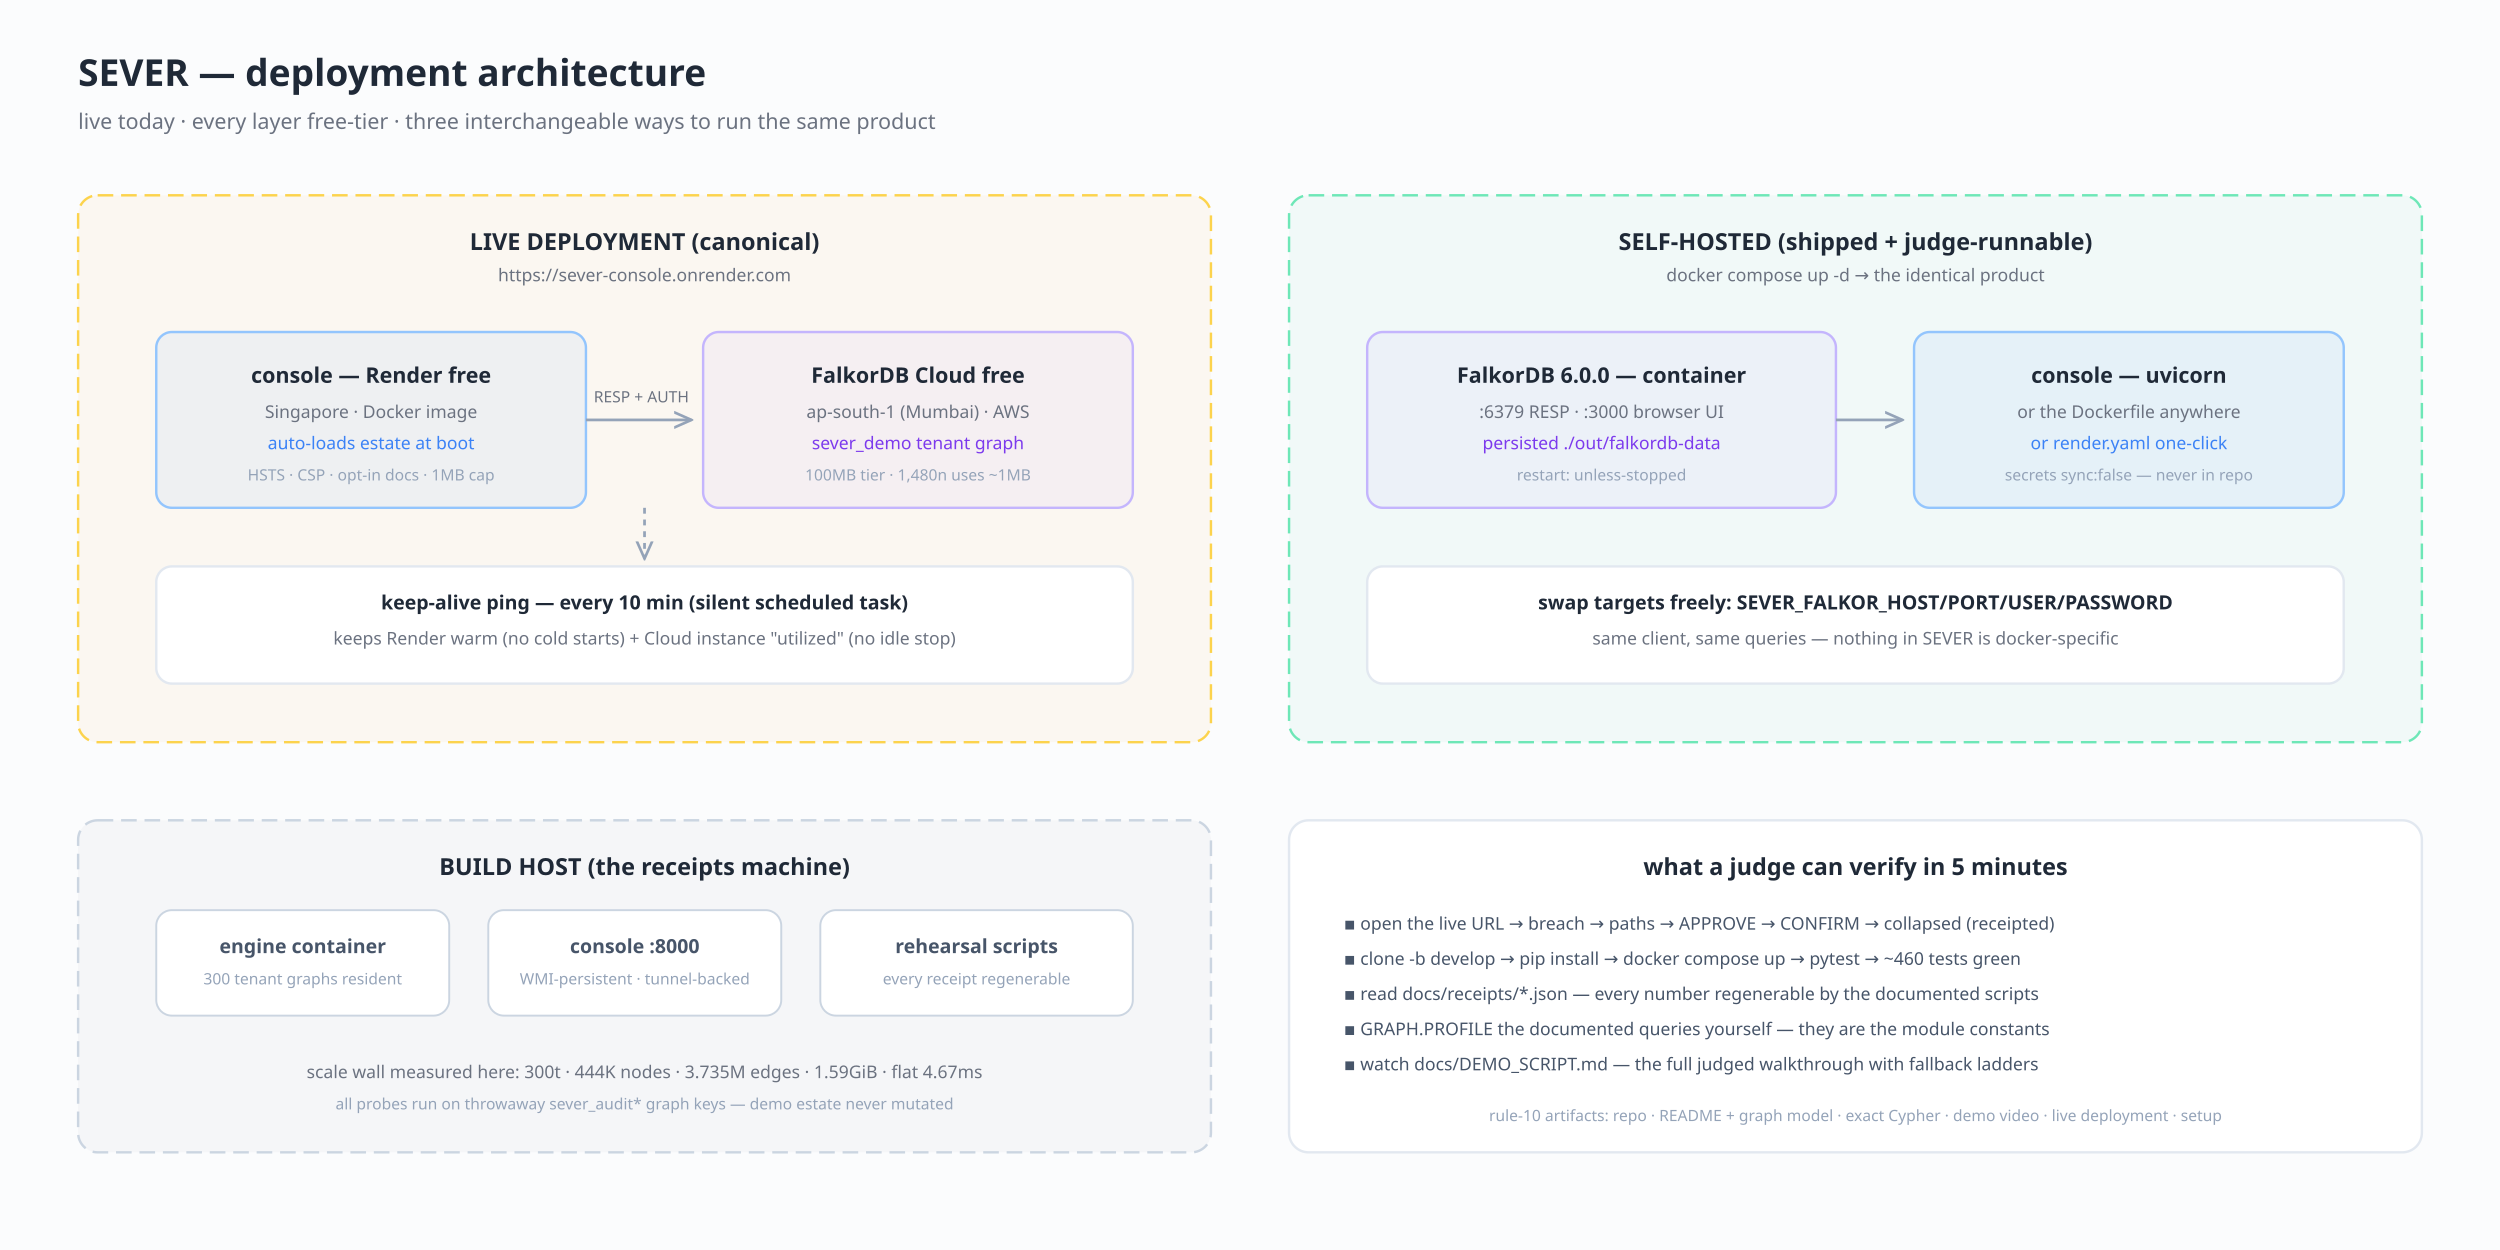
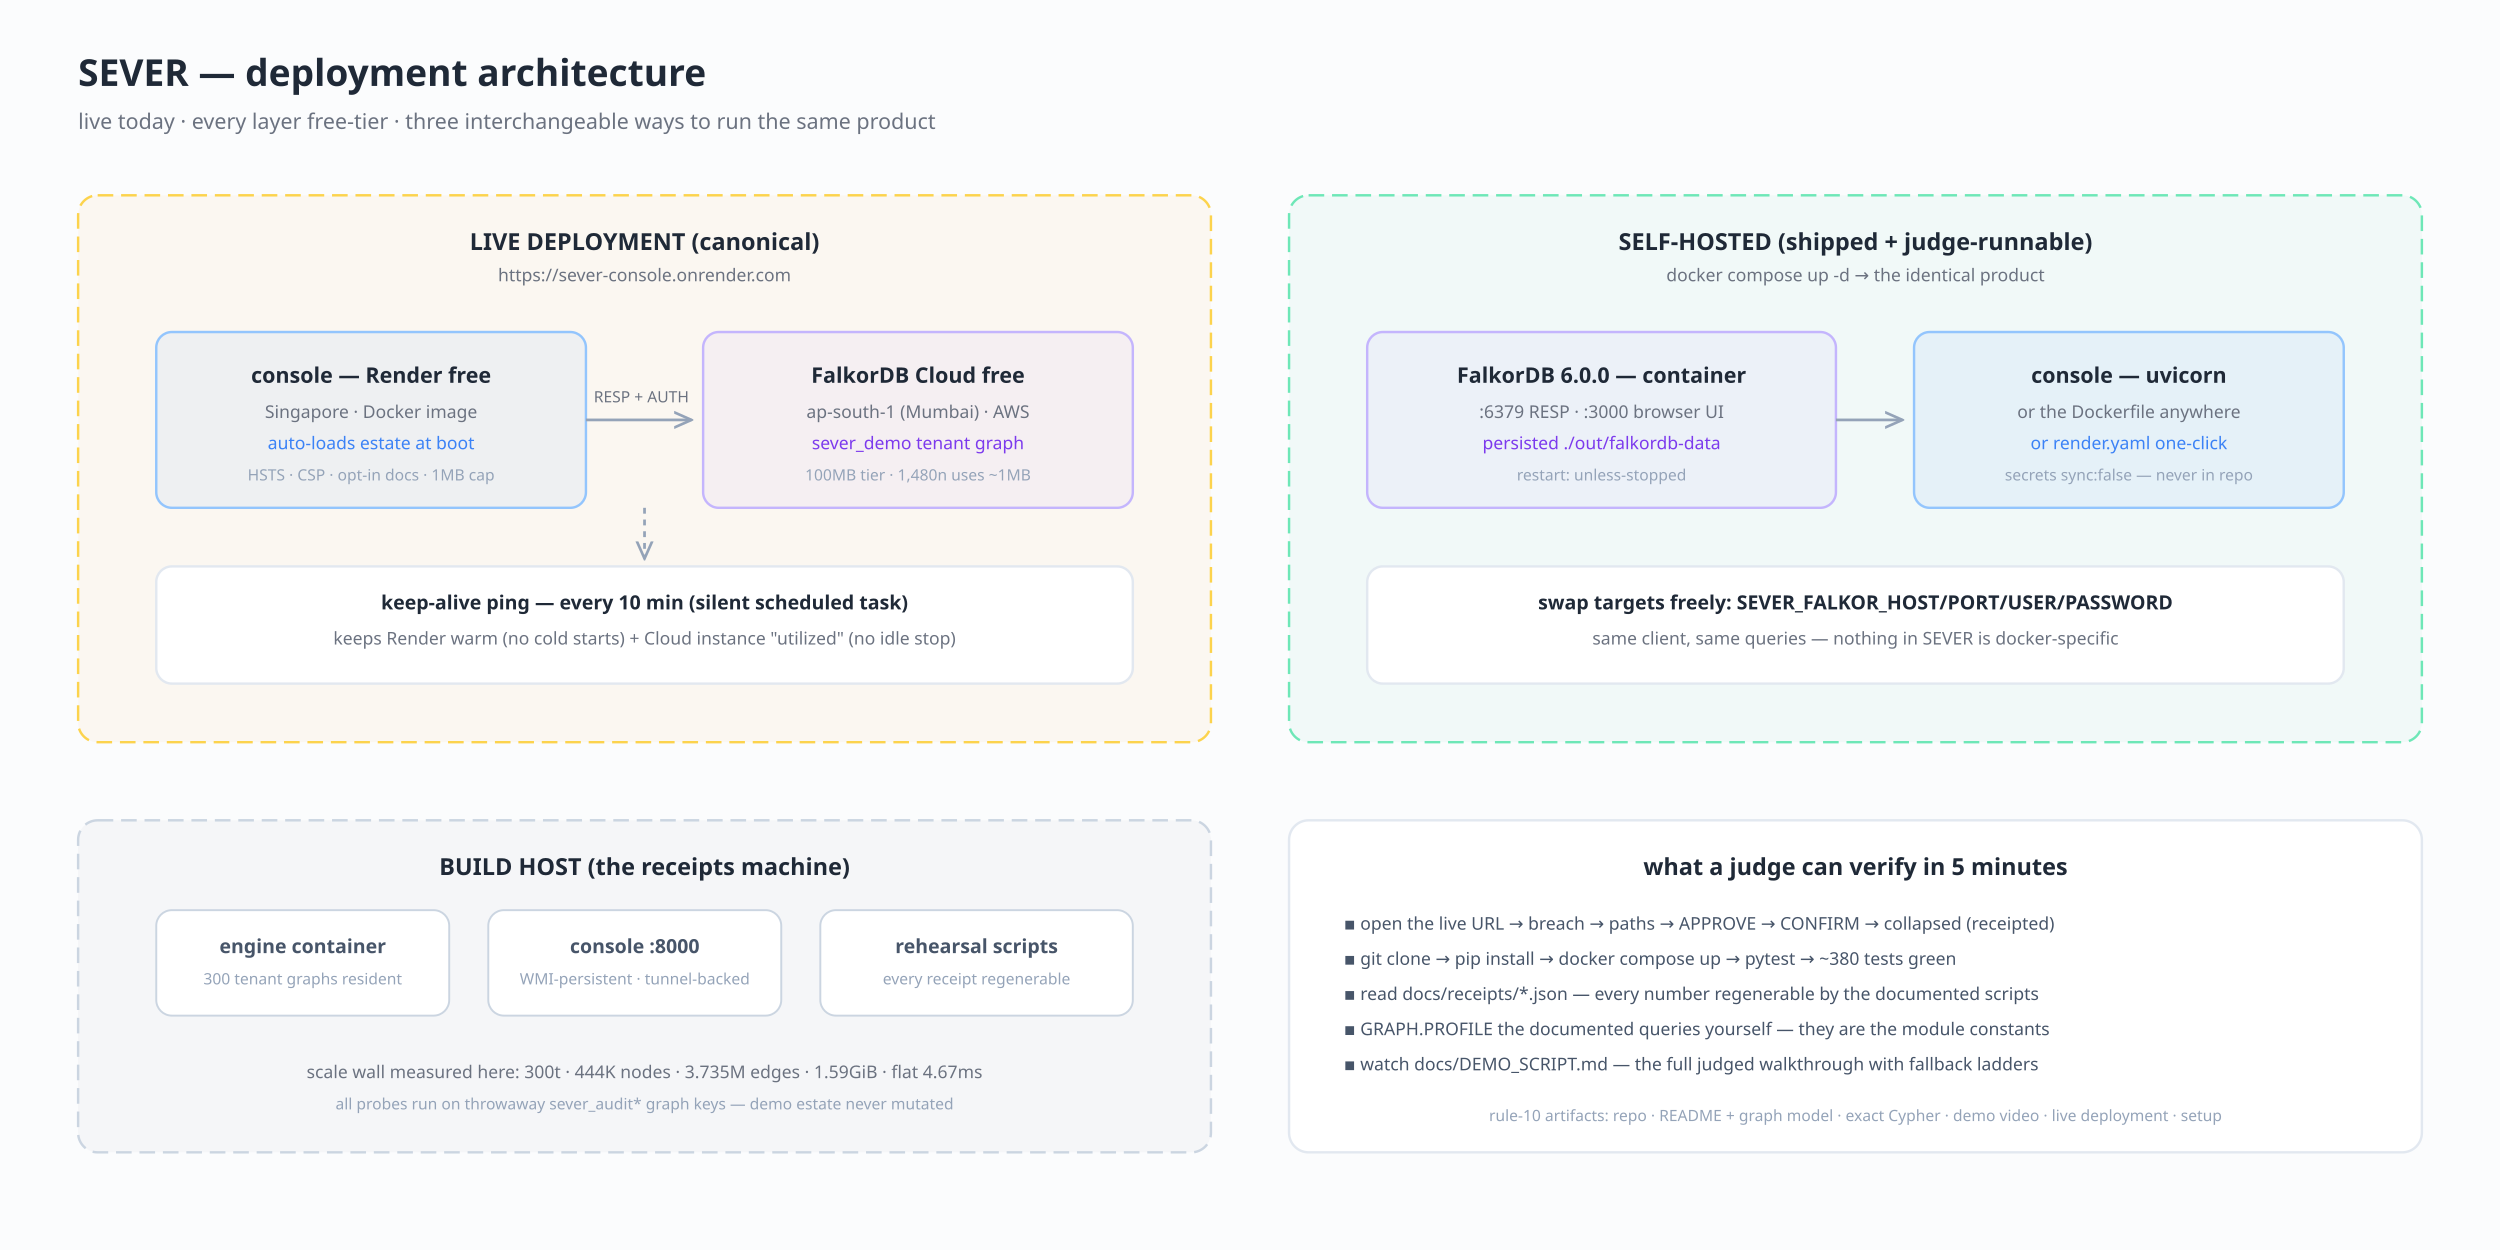
<svg xmlns="http://www.w3.org/2000/svg" width="1280" height="640" viewBox="0 0 1280 640" font-family="ui-monospace, 'Cascadia Code', 'Segoe UI', sans-serif">
  <defs>
    <marker id="dea" viewBox="0 0 10 10" refX="9" refY="5" markerWidth="7" markerHeight="7" orient="auto-start-reverse">
      <path d="M 0 1 L 9 5 L 0 9" fill="none" stroke="#94A3B8" stroke-width="1.4" stroke-linecap="round" />
    </marker>
  </defs>
  <rect width="1280" height="640" fill="#FBFCFD" />
  <text x="40" y="44" font-size="19" font-weight="700" fill="#1F2937">SEVER — deployment architecture</text>
  <text x="40" y="66" font-size="11" fill="#6B7280">live today · every layer free-tier · three interchangeable ways to run the same product</text>
  <rect x="40" y="100" width="580" height="280" rx="10" fill="rgba(245,158,11,0.05)" stroke="#FCD34D" stroke-width="1.25" stroke-dasharray="8,4" />
  <text x="330" y="128" font-size="12" font-weight="700" fill="#1F2937" text-anchor="middle">LIVE DEPLOYMENT (canonical)</text>
  <text x="330" y="144" font-size="9" fill="#6B7280" text-anchor="middle">https://sever-console.onrender.com</text>
  <rect x="80" y="170" width="220" height="90" rx="8" fill="rgba(59,130,246,0.07)" stroke="#93C5FD" stroke-width="1.25" />
  <text x="190" y="196" font-size="11" font-weight="600" fill="#1F2937" text-anchor="middle">console — Render free</text>
  <text x="190" y="214" font-size="9" fill="#6B7280" text-anchor="middle">Singapore · Docker image</text>
  <text x="190" y="230" font-size="9" fill="#3B82F6" text-anchor="middle">auto-loads estate at boot</text>
  <text x="190" y="246" font-size="8" fill="#94A3B8" text-anchor="middle">HSTS · CSP · opt-in docs · 1MB cap</text>
  <rect x="360" y="170" width="220" height="90" rx="8" fill="rgba(139,92,246,0.05)" stroke="#C4B5FD" stroke-width="1.25" />
  <text x="470" y="196" font-size="11" font-weight="600" fill="#1F2937" text-anchor="middle">FalkorDB Cloud free</text>
  <text x="470" y="214" font-size="9" fill="#6B7280" text-anchor="middle">ap-south-1 (Mumbai) · AWS</text>
  <text x="470" y="230" font-size="9" fill="#7C3AED" text-anchor="middle">sever_demo tenant graph</text>
  <text x="470" y="246" font-size="8" fill="#94A3B8" text-anchor="middle">100MB tier · 1,480n uses ~1MB</text>
  <line x1="300" y1="215" x2="354" y2="215" stroke="#94A3B8" stroke-width="1.4" marker-end="url(#dea)" />
  <text x="304" y="206" font-size="8" fill="#6B7280">RESP + AUTH</text>
  <rect x="80" y="290" width="500" height="60" rx="8" fill="#FFFFFF" stroke="#E2E8F0" stroke-width="1.25" />
  <text x="330" y="312" font-size="10" font-weight="600" fill="#1F2937" text-anchor="middle">keep-alive ping — every 10 min (silent scheduled task)</text>
  <text x="330" y="330" font-size="9" fill="#6B7280" text-anchor="middle">keeps Render warm (no cold starts) + Cloud instance "utilized" (no idle stop)</text>
  <line x1="330" y1="260" x2="330" y2="286" stroke="#94A3B8" stroke-width="1.4" stroke-dasharray="3,3" marker-end="url(#dea)" />
  <rect x="660" y="100" width="580" height="280" rx="10" fill="rgba(16,185,129,0.04)" stroke="#6EE7B7" stroke-width="1.25" stroke-dasharray="8,4" />
  <text x="950" y="128" font-size="12" font-weight="700" fill="#1F2937" text-anchor="middle">SELF-HOSTED (shipped + judge-runnable)</text>
  <text x="950" y="144" font-size="9" fill="#6B7280" text-anchor="middle">docker compose up -d → the identical product</text>
  <rect x="700" y="170" width="240" height="90" rx="8" fill="rgba(139,92,246,0.05)" stroke="#C4B5FD" stroke-width="1.25" />
  <text x="820" y="196" font-size="11" font-weight="600" fill="#1F2937" text-anchor="middle">FalkorDB 6.0.0 — container</text>
  <text x="820" y="214" font-size="9" fill="#6B7280" text-anchor="middle">:6379 RESP · :3000 browser UI</text>
  <text x="820" y="230" font-size="9" fill="#7C3AED" text-anchor="middle">persisted ./out/falkordb-data</text>
  <text x="820" y="246" font-size="8" fill="#94A3B8" text-anchor="middle">restart: unless-stopped</text>
  <rect x="980" y="170" width="220" height="90" rx="8" fill="rgba(59,130,246,0.07)" stroke="#93C5FD" stroke-width="1.25" />
  <text x="1090" y="196" font-size="11" font-weight="600" fill="#1F2937" text-anchor="middle">console — uvicorn</text>
  <text x="1090" y="214" font-size="9" fill="#6B7280" text-anchor="middle">or the Dockerfile anywhere</text>
  <text x="1090" y="230" font-size="9" fill="#3B82F6" text-anchor="middle">or render.yaml one-click</text>
  <text x="1090" y="246" font-size="8" fill="#94A3B8" text-anchor="middle">secrets sync:false — never in repo</text>
  <line x1="940" y1="215" x2="974" y2="215" stroke="#94A3B8" stroke-width="1.4" marker-end="url(#dea)" />
  <rect x="700" y="290" width="500" height="60" rx="8" fill="#FFFFFF" stroke="#E2E8F0" stroke-width="1.25" />
  <text x="950" y="312" font-size="10" font-weight="600" fill="#1F2937" text-anchor="middle">swap targets freely: SEVER_FALKOR_HOST/PORT/USER/PASSWORD</text>
  <text x="950" y="330" font-size="9" fill="#6B7280" text-anchor="middle">same client, same queries — nothing in SEVER is docker-specific</text>
  <rect x="40" y="420" width="580" height="170" rx="10" fill="rgba(100,116,139,0.04)" stroke="#CBD5E1" stroke-width="1.25" stroke-dasharray="8,4" />
  <text x="330" y="448" font-size="12" font-weight="700" fill="#1F2937" text-anchor="middle">BUILD HOST (the receipts machine)</text>
  <rect x="80" y="466" width="150" height="54" rx="8" fill="#FFFFFF" stroke="#CBD5E1" stroke-width="1" />
  <text x="155" y="488" font-size="10" font-weight="600" fill="#475569" text-anchor="middle">engine container</text>
  <text x="155" y="504" font-size="8" fill="#94A3B8" text-anchor="middle">300 tenant graphs resident</text>
  <rect x="250" y="466" width="150" height="54" rx="8" fill="#FFFFFF" stroke="#CBD5E1" stroke-width="1" />
  <text x="325" y="488" font-size="10" font-weight="600" fill="#475569" text-anchor="middle">console :8000</text>
  <text x="325" y="504" font-size="8" fill="#94A3B8" text-anchor="middle">WMI-persistent · tunnel-backed</text>
  <rect x="420" y="466" width="160" height="54" rx="8" fill="#FFFFFF" stroke="#CBD5E1" stroke-width="1" />
  <text x="500" y="488" font-size="10" font-weight="600" fill="#475569" text-anchor="middle">rehearsal scripts</text>
  <text x="500" y="504" font-size="8" fill="#94A3B8" text-anchor="middle">every receipt regenerable</text>
  <text x="330" y="552" font-size="9" fill="#6B7280" text-anchor="middle">scale wall measured here: 300t · 444K nodes · 3.735M edges · 1.59GiB · flat 4.67ms</text>
  <text x="330" y="568" font-size="8" fill="#94A3B8" text-anchor="middle">all probes run on throwaway sever_audit* graph keys — demo estate never mutated</text>
  <rect x="660" y="420" width="580" height="170" rx="10" fill="#FFFFFF" stroke="#E2E8F0" stroke-width="1.25" />
  <text x="950" y="448" font-size="12" font-weight="700" fill="#1F2937" text-anchor="middle">what a judge can verify in 5 minutes</text>
  <text x="688" y="476" font-size="9" fill="#475569">▪ open the live URL → breach → paths → APPROVE → CONFIRM → collapsed (receipted)</text>
-   <text x="688" y="494" font-size="9" fill="#475569">▪ clone -b develop → pip install → docker compose up → pytest → ~460 tests green</text>
+   <text x="688" y="494" font-size="9" fill="#475569">▪ git clone → pip install → docker compose up → pytest → ~380 tests green</text>
  <text x="688" y="512" font-size="9" fill="#475569">▪ read docs/receipts/*.json — every number regenerable by the documented scripts</text>
  <text x="688" y="530" font-size="9" fill="#475569">▪ GRAPH.PROFILE the documented queries yourself — they are the module constants</text>
  <text x="688" y="548" font-size="9" fill="#475569">▪ watch docs/DEMO_SCRIPT.md — the full judged walkthrough with fallback ladders</text>
  <text x="950" y="574" font-size="8" fill="#94A3B8" text-anchor="middle">rule-10 artifacts: repo · README + graph model · exact Cypher · demo video · live deployment · setup</text>
</svg>
